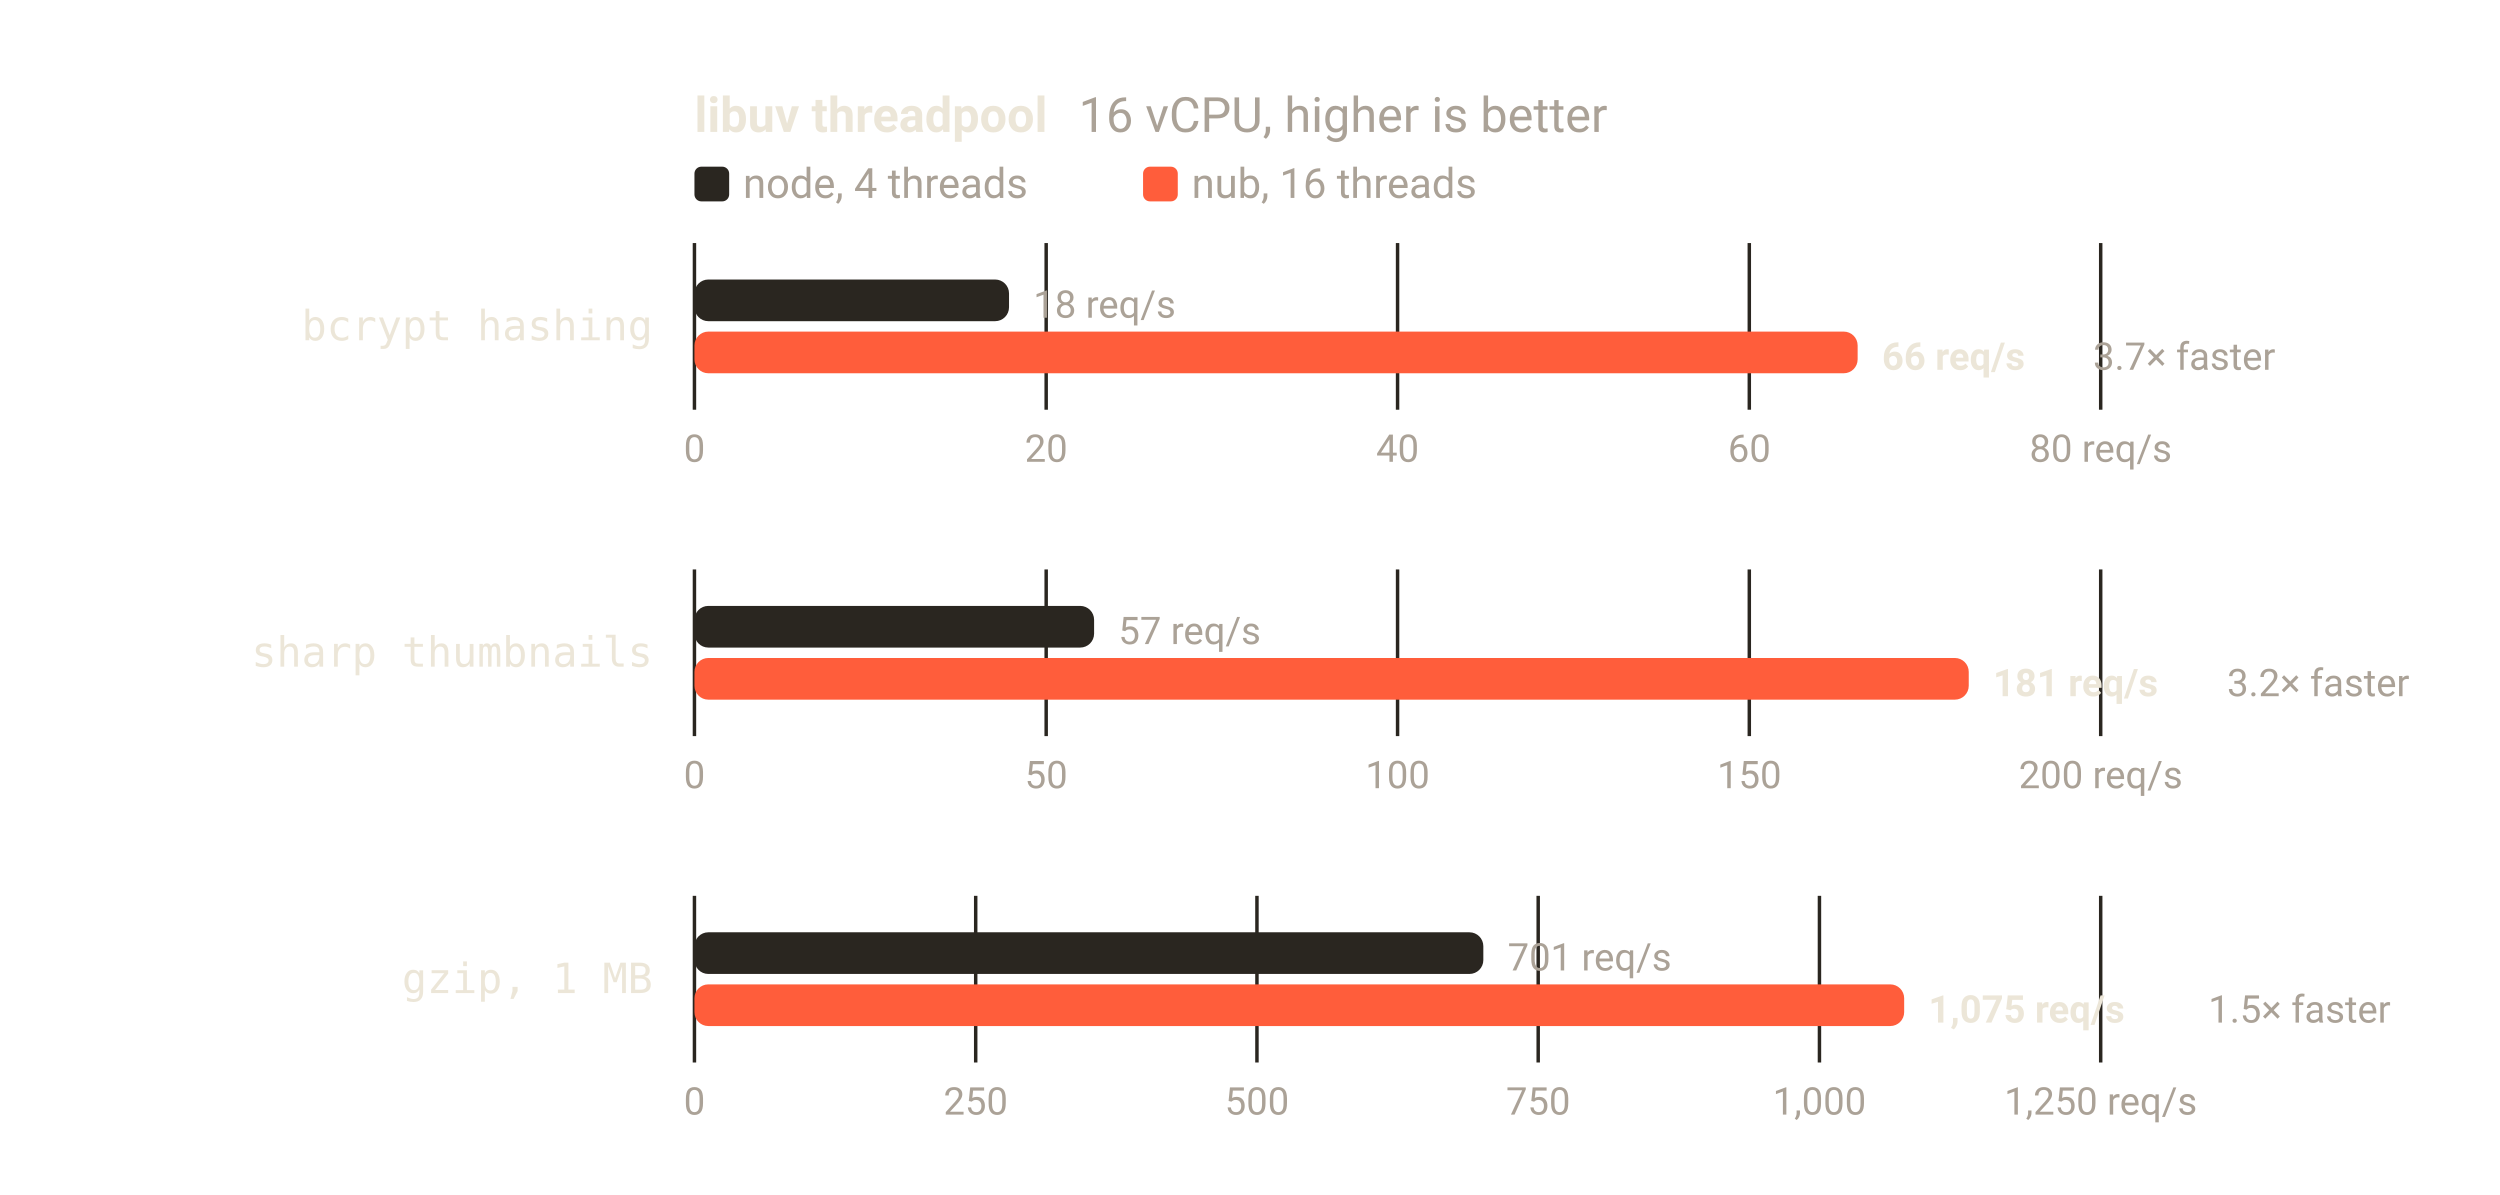
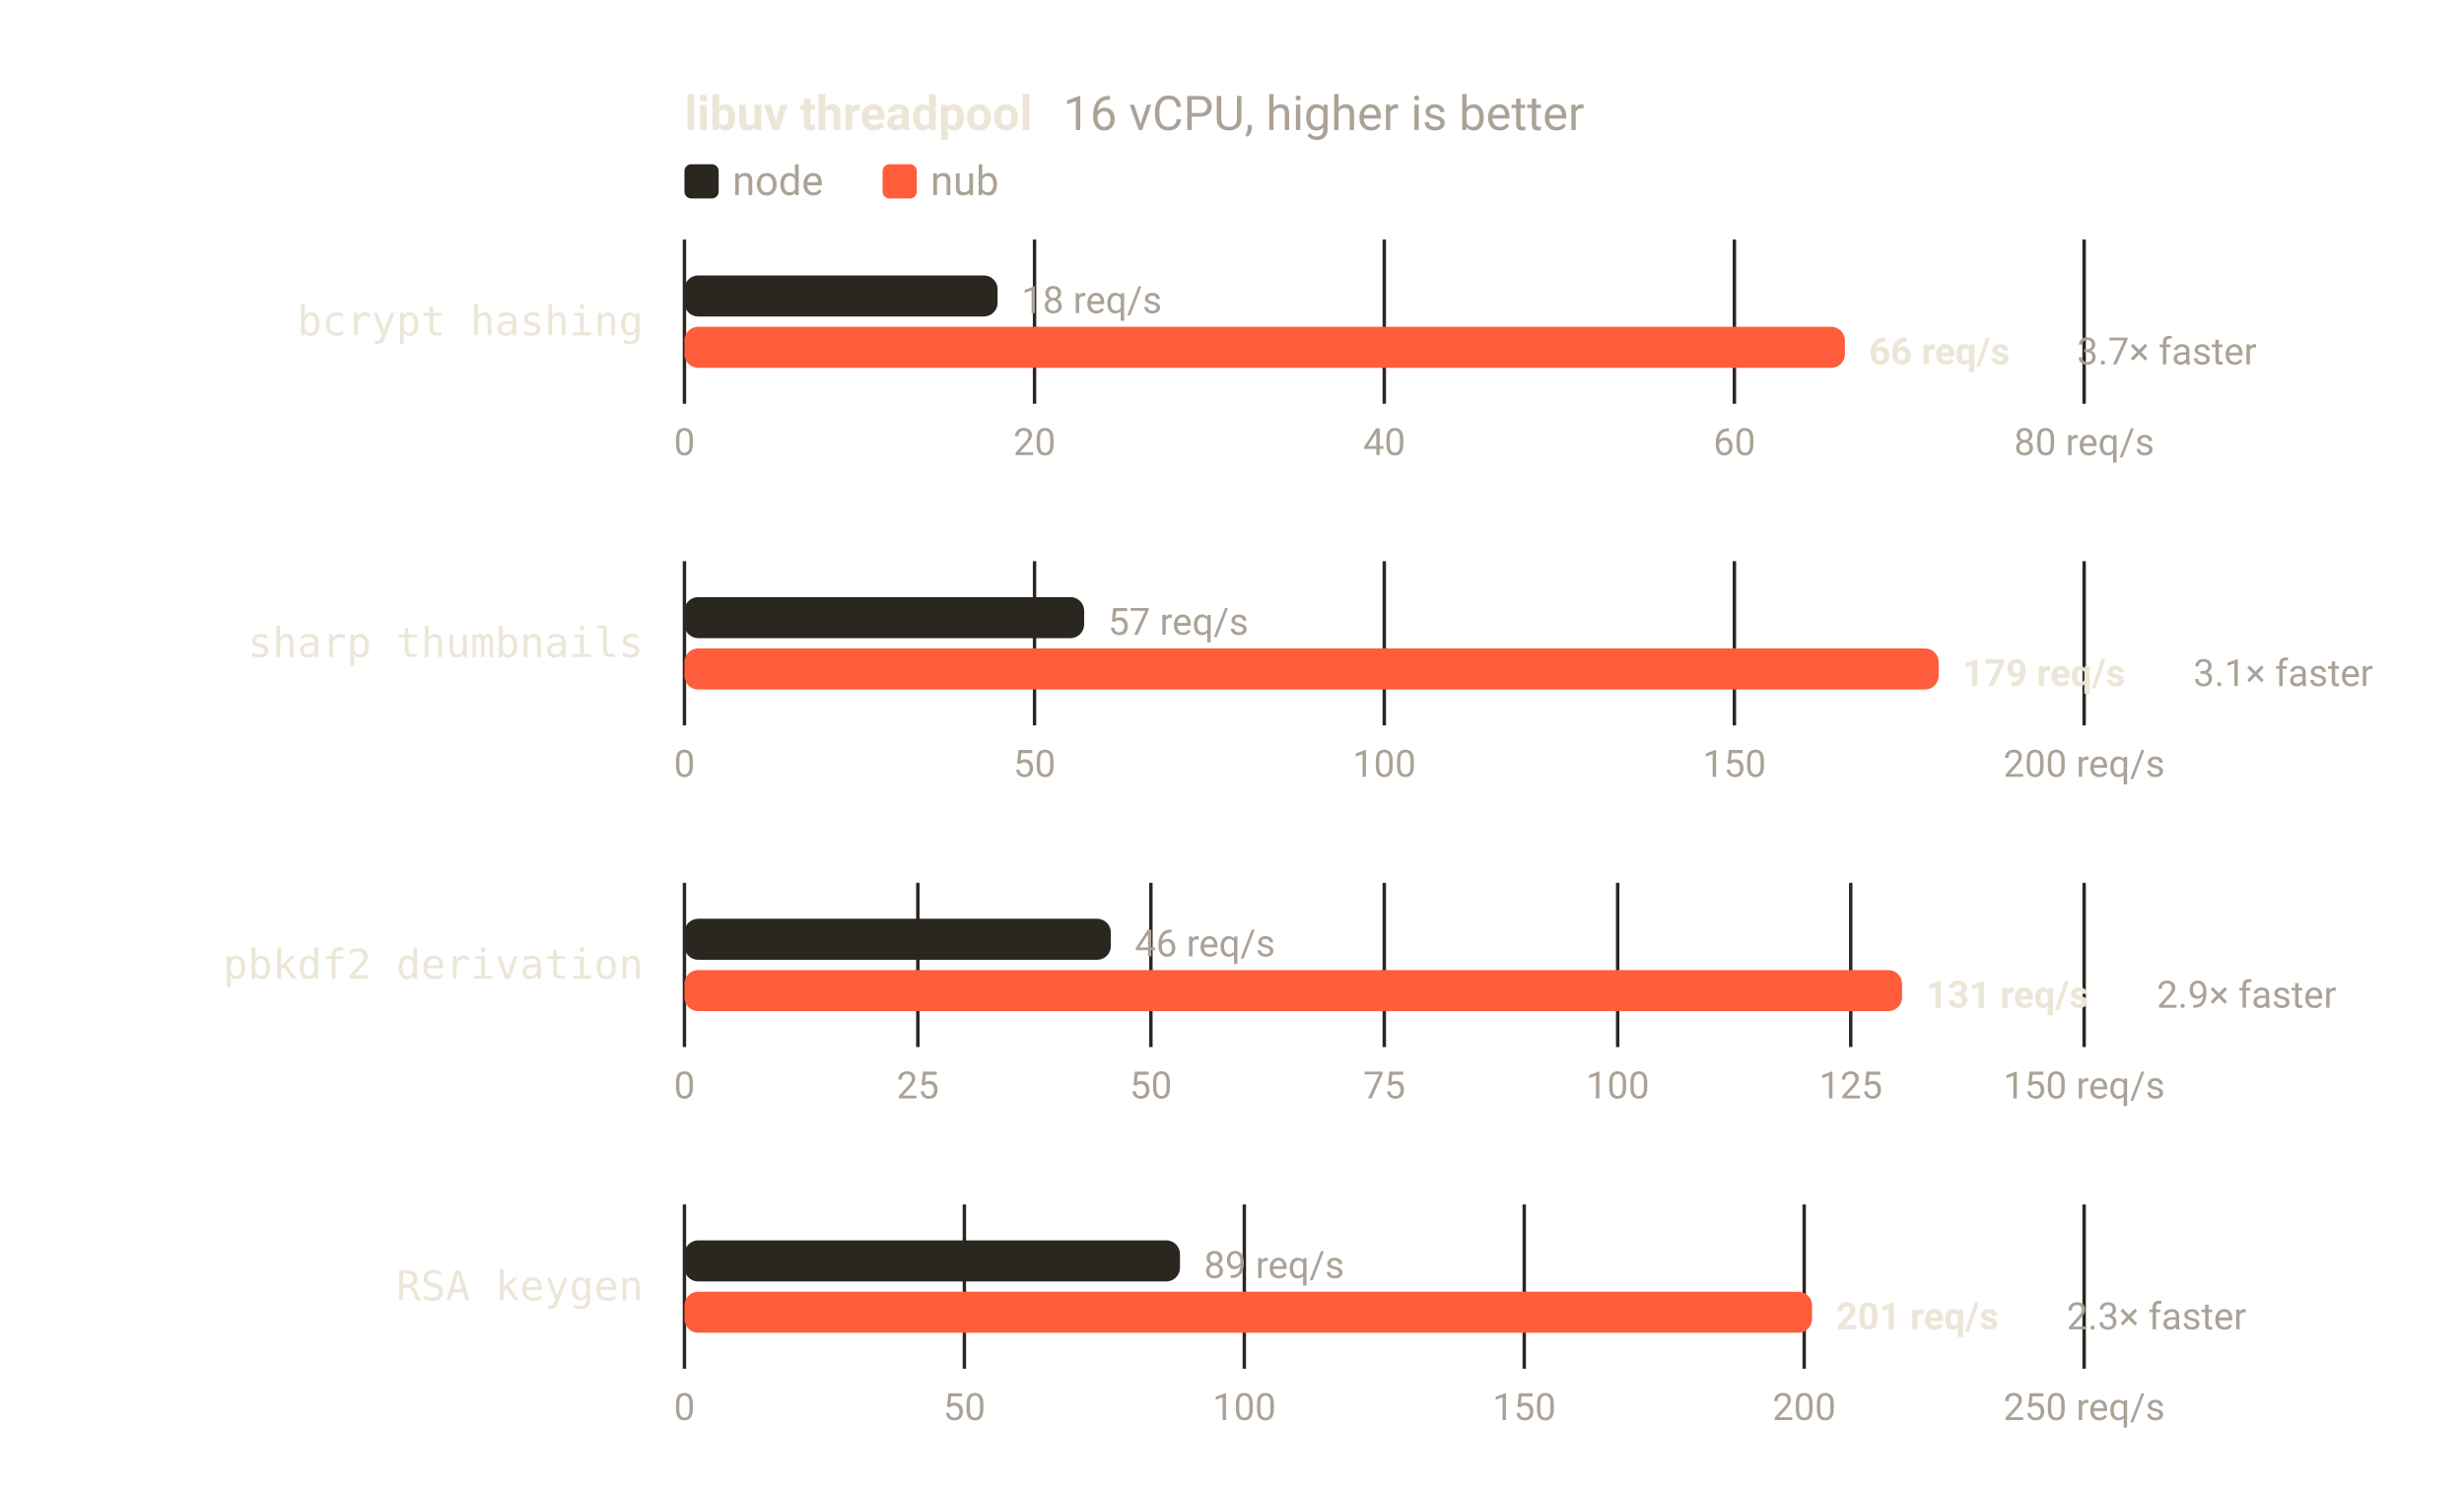
- <svg xmlns="http://www.w3.org/2000/svg" width="720" height="344" viewBox="0 0 720 344" font-family="'Encode Sans', ui-sans-serif, system-ui, -apple-system, 'Segoe UI', Roboto, sans-serif" font-size="13">
+ <svg xmlns="http://www.w3.org/2000/svg" width="720" height="436" viewBox="0 0 720 436" font-family="'Encode Sans', ui-sans-serif, system-ui, -apple-system, 'Segoe UI', Roboto, sans-serif" font-size="13">
  <text x="200" y="38" fill="#ece6d8" font-weight="700" font-size="14">libuv threadpool<tspan dx="9" fill="#aba297" font-weight="400">16 vCPU, higher is better</tspan>
  </text>
  <rect x="200" y="48" width="10" height="10" rx="2" fill="#2a2620" />
-   <text x="214" y="57" fill="#aba297" font-size="12">node, 4 threads</text>
-   <rect x="329.2" y="48" width="10" height="10" rx="2" fill="#ff5d3b" />
-   <text x="343.2" y="57" fill="#aba297" font-size="12">nub, 16 threads</text>
+   <text x="214" y="57" fill="#aba297" font-size="12">node</text>
+   <rect x="257.9" y="48" width="10" height="10" rx="2" fill="#ff5d3b" />
+   <text x="271.9" y="57" fill="#aba297" font-size="12">nub</text>
  <line x1="200.0" y1="70" x2="200.0" y2="118" stroke="#2a2620" stroke-width="1" />
  <text x="200.0" y="133" text-anchor="middle" fill="#aba297" font-size="11">0</text>
-   <line x1="301.3" y1="70" x2="301.3" y2="118" stroke="#2a2620" stroke-width="1" />
-   <text x="301.3" y="133" text-anchor="middle" fill="#aba297" font-size="11">20</text>
-   <line x1="402.5" y1="70" x2="402.5" y2="118" stroke="#2a2620" stroke-width="1" />
-   <text x="402.5" y="133" text-anchor="middle" fill="#aba297" font-size="11">40</text>
-   <line x1="503.8" y1="70" x2="503.8" y2="118" stroke="#2a2620" stroke-width="1" />
-   <text x="503.8" y="133" text-anchor="middle" fill="#aba297" font-size="11">60</text>
-   <line x1="605.0" y1="70" x2="605.0" y2="118" stroke="#2a2620" stroke-width="1" />
-   <text x="605.0" y="133" text-anchor="middle" fill="#aba297" font-size="11">80 req/s</text>
+   <line x1="302.3" y1="70" x2="302.3" y2="118" stroke="#2a2620" stroke-width="1" />
+   <text x="302.3" y="133" text-anchor="middle" fill="#aba297" font-size="11">20</text>
+   <line x1="404.5" y1="70" x2="404.5" y2="118" stroke="#2a2620" stroke-width="1" />
+   <text x="404.5" y="133" text-anchor="middle" fill="#aba297" font-size="11">40</text>
+   <line x1="506.8" y1="70" x2="506.8" y2="118" stroke="#2a2620" stroke-width="1" />
+   <text x="506.8" y="133" text-anchor="middle" fill="#aba297" font-size="11">60</text>
+   <line x1="609.0" y1="70" x2="609.0" y2="118" stroke="#2a2620" stroke-width="1" />
+   <text x="609.0" y="133" text-anchor="middle" fill="#aba297" font-size="11">80 req/s</text>
  <text x="188" y="98" text-anchor="end" fill="#ece6d8" font-family="'Geist Mono', ui-monospace, SFMono-Regular, Menlo, monospace" font-size="12">bcrypt hashing</text>
-   <rect x="200" y="80.5" width="90.6" height="12" rx="4" fill="#2a2620" />
-   <text x="297.6" y="91.5" fill="#aba297" font-size="11">18 req/s</text>
-   <rect x="200" y="95.5" width="335.0" height="12" rx="4" fill="#ff5d3b" />
-   <text x="542.0" y="106.5" fill="#ece6d8" font-weight="700" font-size="11">66 req/s</text>
-   <text x="602.8" y="106.5" fill="#aba297" font-size="11">3.7× faster</text>
+   <rect x="200" y="80.5" width="91.5" height="12" rx="4" fill="#2a2620" />
+   <text x="298.5" y="91.5" fill="#aba297" font-size="11">18 req/s</text>
+   <rect x="200" y="95.5" width="339.1" height="12" rx="4" fill="#ff5d3b" />
+   <text x="546.1" y="106.5" fill="#ece6d8" font-weight="700" font-size="11">66 req/s</text>
+   <text x="606.9" y="106.5" fill="#aba297" font-size="11">3.7× faster</text>
  <line x1="200.0" y1="164" x2="200.0" y2="212" stroke="#2a2620" stroke-width="1" />
  <text x="200.0" y="227" text-anchor="middle" fill="#aba297" font-size="11">0</text>
-   <line x1="301.3" y1="164" x2="301.3" y2="212" stroke="#2a2620" stroke-width="1" />
-   <text x="301.3" y="227" text-anchor="middle" fill="#aba297" font-size="11">50</text>
-   <line x1="402.5" y1="164" x2="402.5" y2="212" stroke="#2a2620" stroke-width="1" />
-   <text x="402.5" y="227" text-anchor="middle" fill="#aba297" font-size="11">100</text>
-   <line x1="503.8" y1="164" x2="503.8" y2="212" stroke="#2a2620" stroke-width="1" />
-   <text x="503.8" y="227" text-anchor="middle" fill="#aba297" font-size="11">150</text>
-   <line x1="605.0" y1="164" x2="605.0" y2="212" stroke="#2a2620" stroke-width="1" />
-   <text x="605.0" y="227" text-anchor="middle" fill="#aba297" font-size="11">200 req/s</text>
+   <line x1="302.3" y1="164" x2="302.3" y2="212" stroke="#2a2620" stroke-width="1" />
+   <text x="302.3" y="227" text-anchor="middle" fill="#aba297" font-size="11">50</text>
+   <line x1="404.5" y1="164" x2="404.5" y2="212" stroke="#2a2620" stroke-width="1" />
+   <text x="404.5" y="227" text-anchor="middle" fill="#aba297" font-size="11">100</text>
+   <line x1="506.8" y1="164" x2="506.8" y2="212" stroke="#2a2620" stroke-width="1" />
+   <text x="506.8" y="227" text-anchor="middle" fill="#aba297" font-size="11">150</text>
+   <line x1="609.0" y1="164" x2="609.0" y2="212" stroke="#2a2620" stroke-width="1" />
+   <text x="609.0" y="227" text-anchor="middle" fill="#aba297" font-size="11">200 req/s</text>
  <text x="188" y="192" text-anchor="end" fill="#ece6d8" font-family="'Geist Mono', ui-monospace, SFMono-Regular, Menlo, monospace" font-size="12">sharp thumbnails</text>
-   <rect x="200" y="174.5" width="115.1" height="12" rx="4" fill="#2a2620" />
-   <text x="322.1" y="185.5" fill="#aba297" font-size="11">57 req/s</text>
-   <rect x="200" y="189.5" width="367.0" height="12" rx="4" fill="#ff5d3b" />
-   <text x="574.0" y="200.5" fill="#ece6d8" font-weight="700" font-size="11">181 req/s</text>
-   <text x="641.4" y="200.5" fill="#aba297" font-size="11">3.2× faster</text>
+   <rect x="200" y="174.5" width="116.8" height="12" rx="4" fill="#2a2620" />
+   <text x="323.8" y="185.5" fill="#aba297" font-size="11">57 req/s</text>
+   <rect x="200" y="189.5" width="366.5" height="12" rx="4" fill="#ff5d3b" />
+   <text x="573.5" y="200.5" fill="#ece6d8" font-weight="700" font-size="11">179 req/s</text>
+   <text x="640.9" y="200.5" fill="#aba297" font-size="11">3.1× faster</text>
  <line x1="200.0" y1="258" x2="200.0" y2="306" stroke="#2a2620" stroke-width="1" />
  <text x="200.0" y="321" text-anchor="middle" fill="#aba297" font-size="11">0</text>
-   <line x1="281.0" y1="258" x2="281.0" y2="306" stroke="#2a2620" stroke-width="1" />
-   <text x="281.0" y="321" text-anchor="middle" fill="#aba297" font-size="11">250</text>
-   <line x1="362.0" y1="258" x2="362.0" y2="306" stroke="#2a2620" stroke-width="1" />
-   <text x="362.0" y="321" text-anchor="middle" fill="#aba297" font-size="11">500</text>
-   <line x1="443.0" y1="258" x2="443.0" y2="306" stroke="#2a2620" stroke-width="1" />
-   <text x="443.0" y="321" text-anchor="middle" fill="#aba297" font-size="11">750</text>
-   <line x1="524.0" y1="258" x2="524.0" y2="306" stroke="#2a2620" stroke-width="1" />
-   <text x="524.0" y="321" text-anchor="middle" fill="#aba297" font-size="11">1,000</text>
-   <line x1="605.0" y1="258" x2="605.0" y2="306" stroke="#2a2620" stroke-width="1" />
-   <text x="605.0" y="321" text-anchor="middle" fill="#aba297" font-size="11">1,250 req/s</text>
-   <text x="188" y="286" text-anchor="end" fill="#ece6d8" font-family="'Geist Mono', ui-monospace, SFMono-Regular, Menlo, monospace" font-size="12">gzip, 1 MB</text>
-   <rect x="200" y="268.5" width="227.2" height="12" rx="4" fill="#2a2620" />
-   <text x="434.2" y="279.5" fill="#aba297" font-size="11">701 req/s</text>
-   <rect x="200" y="283.5" width="348.4" height="12" rx="4" fill="#ff5d3b" />
-   <text x="555.4" y="294.5" fill="#ece6d8" font-weight="700" font-size="11">1,075 req/s</text>
-   <text x="636.0" y="294.5" fill="#aba297" font-size="11">1.5× faster</text>
+   <line x1="268.2" y1="258" x2="268.2" y2="306" stroke="#2a2620" stroke-width="1" />
+   <text x="268.2" y="321" text-anchor="middle" fill="#aba297" font-size="11">25</text>
+   <line x1="336.3" y1="258" x2="336.3" y2="306" stroke="#2a2620" stroke-width="1" />
+   <text x="336.3" y="321" text-anchor="middle" fill="#aba297" font-size="11">50</text>
+   <line x1="404.5" y1="258" x2="404.5" y2="306" stroke="#2a2620" stroke-width="1" />
+   <text x="404.5" y="321" text-anchor="middle" fill="#aba297" font-size="11">75</text>
+   <line x1="472.7" y1="258" x2="472.7" y2="306" stroke="#2a2620" stroke-width="1" />
+   <text x="472.7" y="321" text-anchor="middle" fill="#aba297" font-size="11">100</text>
+   <line x1="540.8" y1="258" x2="540.8" y2="306" stroke="#2a2620" stroke-width="1" />
+   <text x="540.8" y="321" text-anchor="middle" fill="#aba297" font-size="11">125</text>
+   <line x1="609.0" y1="258" x2="609.0" y2="306" stroke="#2a2620" stroke-width="1" />
+   <text x="609.0" y="321" text-anchor="middle" fill="#aba297" font-size="11">150 req/s</text>
+   <text x="188" y="286" text-anchor="end" fill="#ece6d8" font-family="'Geist Mono', ui-monospace, SFMono-Regular, Menlo, monospace" font-size="12">pbkdf2 derivation</text>
+   <rect x="200" y="268.5" width="124.6" height="12" rx="4" fill="#2a2620" />
+   <text x="331.6" y="279.5" fill="#aba297" font-size="11">46 req/s</text>
+   <rect x="200" y="283.5" width="355.8" height="12" rx="4" fill="#ff5d3b" />
+   <text x="562.8" y="294.5" fill="#ece6d8" font-weight="700" font-size="11">131 req/s</text>
+   <text x="630.2" y="294.5" fill="#aba297" font-size="11">2.9× faster</text>
+   <line x1="200.0" y1="352" x2="200.0" y2="400" stroke="#2a2620" stroke-width="1" />
+   <text x="200.0" y="415" text-anchor="middle" fill="#aba297" font-size="11">0</text>
+   <line x1="281.8" y1="352" x2="281.8" y2="400" stroke="#2a2620" stroke-width="1" />
+   <text x="281.8" y="415" text-anchor="middle" fill="#aba297" font-size="11">50</text>
+   <line x1="363.6" y1="352" x2="363.6" y2="400" stroke="#2a2620" stroke-width="1" />
+   <text x="363.6" y="415" text-anchor="middle" fill="#aba297" font-size="11">100</text>
+   <line x1="445.4" y1="352" x2="445.4" y2="400" stroke="#2a2620" stroke-width="1" />
+   <text x="445.4" y="415" text-anchor="middle" fill="#aba297" font-size="11">150</text>
+   <line x1="527.2" y1="352" x2="527.2" y2="400" stroke="#2a2620" stroke-width="1" />
+   <text x="527.2" y="415" text-anchor="middle" fill="#aba297" font-size="11">200</text>
+   <line x1="609.0" y1="352" x2="609.0" y2="400" stroke="#2a2620" stroke-width="1" />
+   <text x="609.0" y="415" text-anchor="middle" fill="#aba297" font-size="11">250 req/s</text>
+   <text x="188" y="380" text-anchor="end" fill="#ece6d8" font-family="'Geist Mono', ui-monospace, SFMono-Regular, Menlo, monospace" font-size="12">RSA keygen</text>
+   <rect x="200" y="362.5" width="144.8" height="12" rx="4" fill="#2a2620" />
+   <text x="351.8" y="373.5" fill="#aba297" font-size="11">89 req/s</text>
+   <rect x="200" y="377.5" width="329.5" height="12" rx="4" fill="#ff5d3b" />
+   <text x="536.5" y="388.5" fill="#ece6d8" font-weight="700" font-size="11">201 req/s</text>
+   <text x="603.9" y="388.5" fill="#aba297" font-size="11">2.3× faster</text>
</svg>
